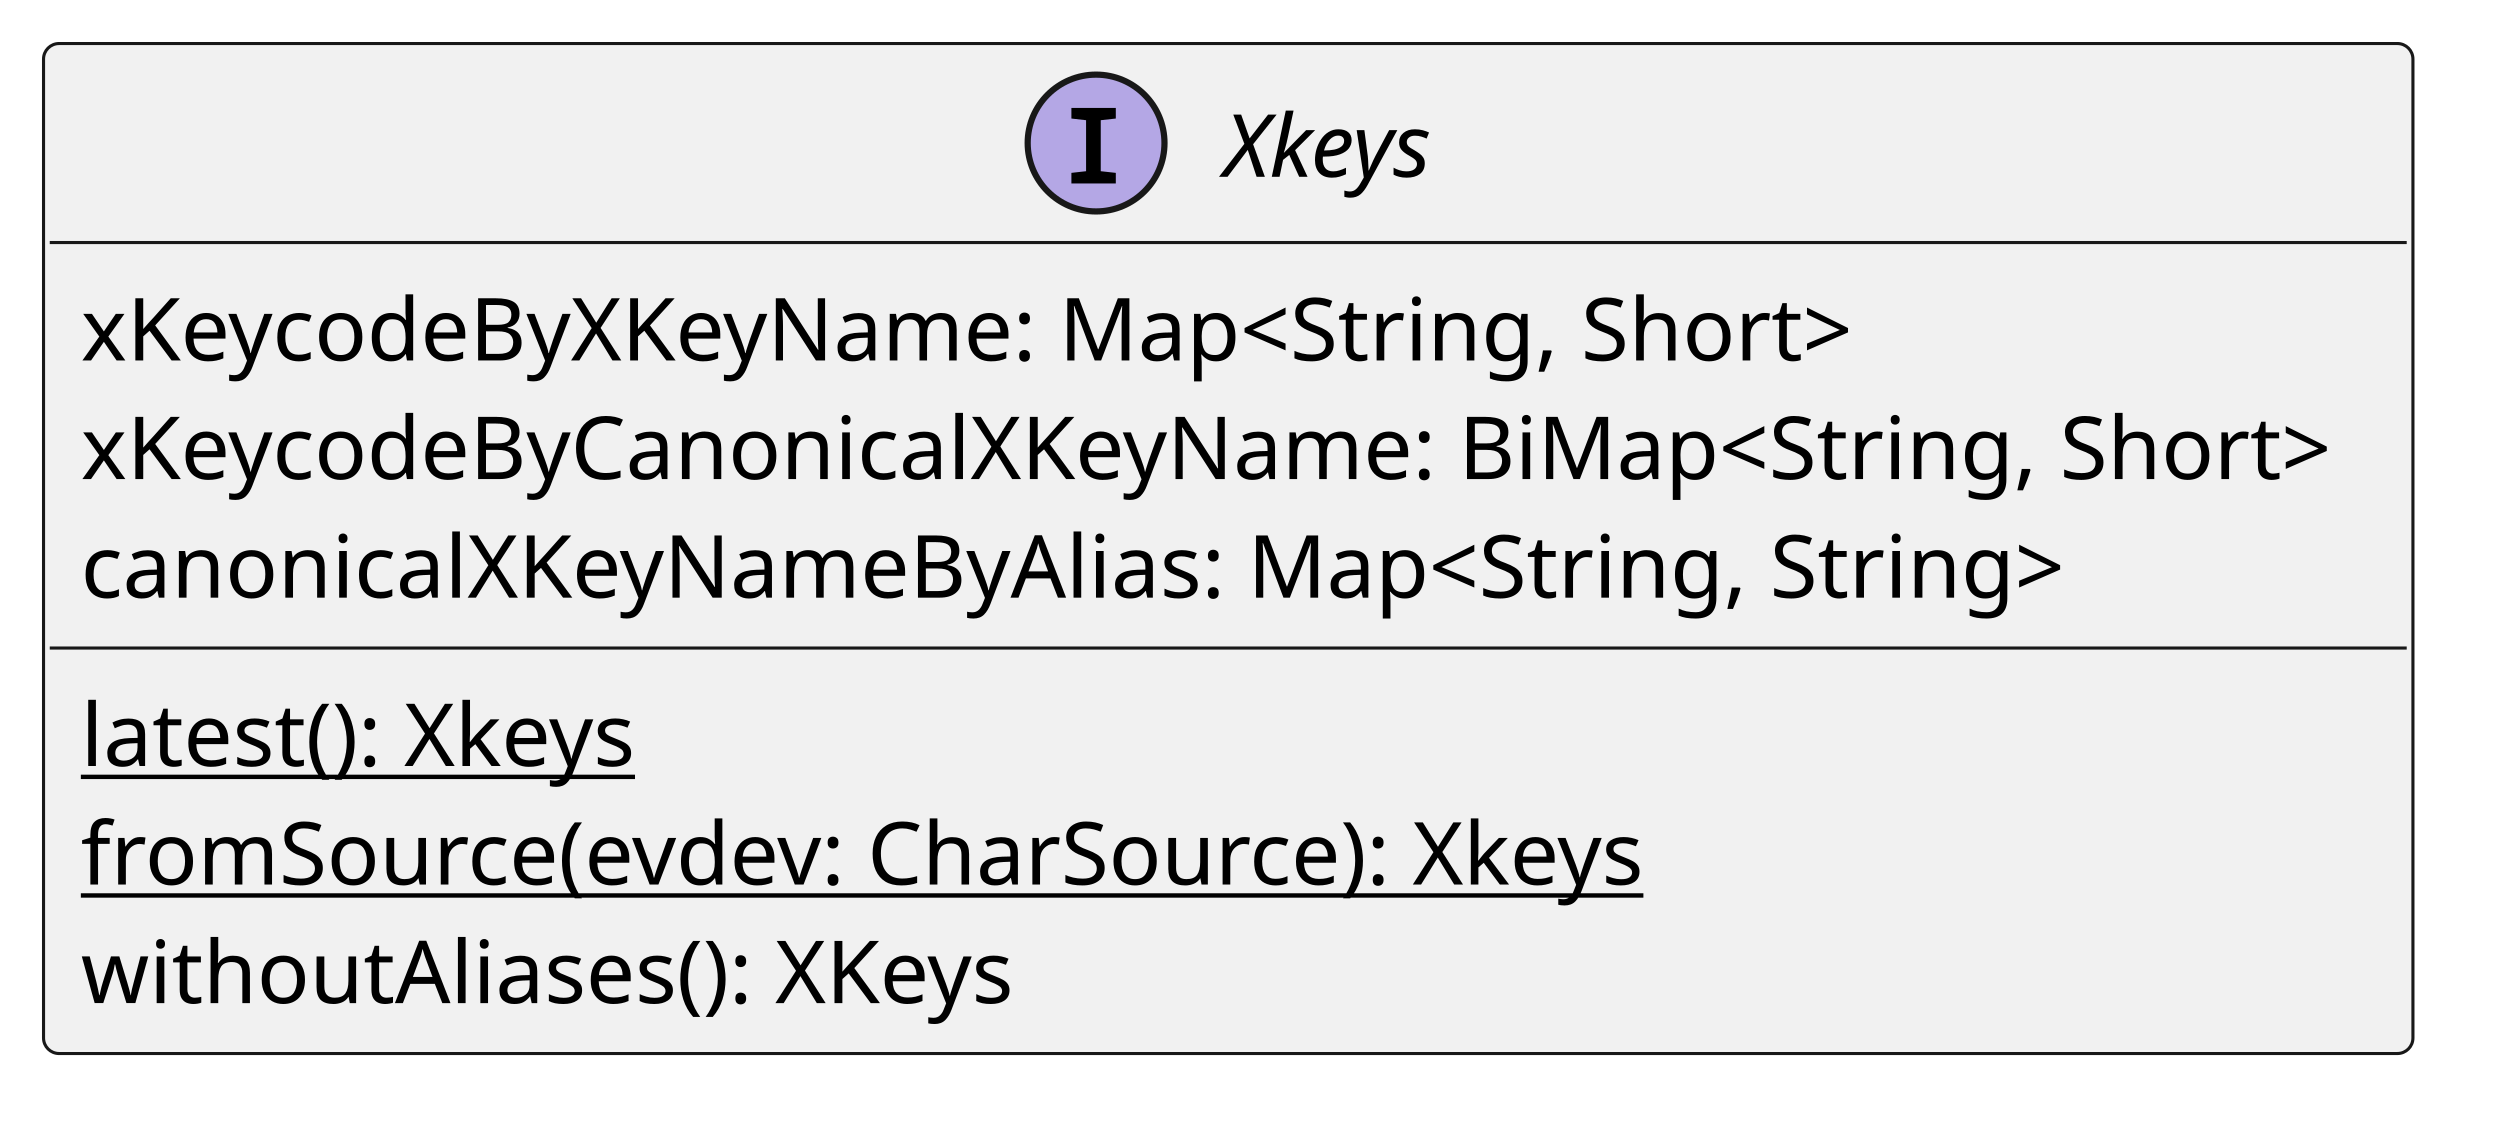
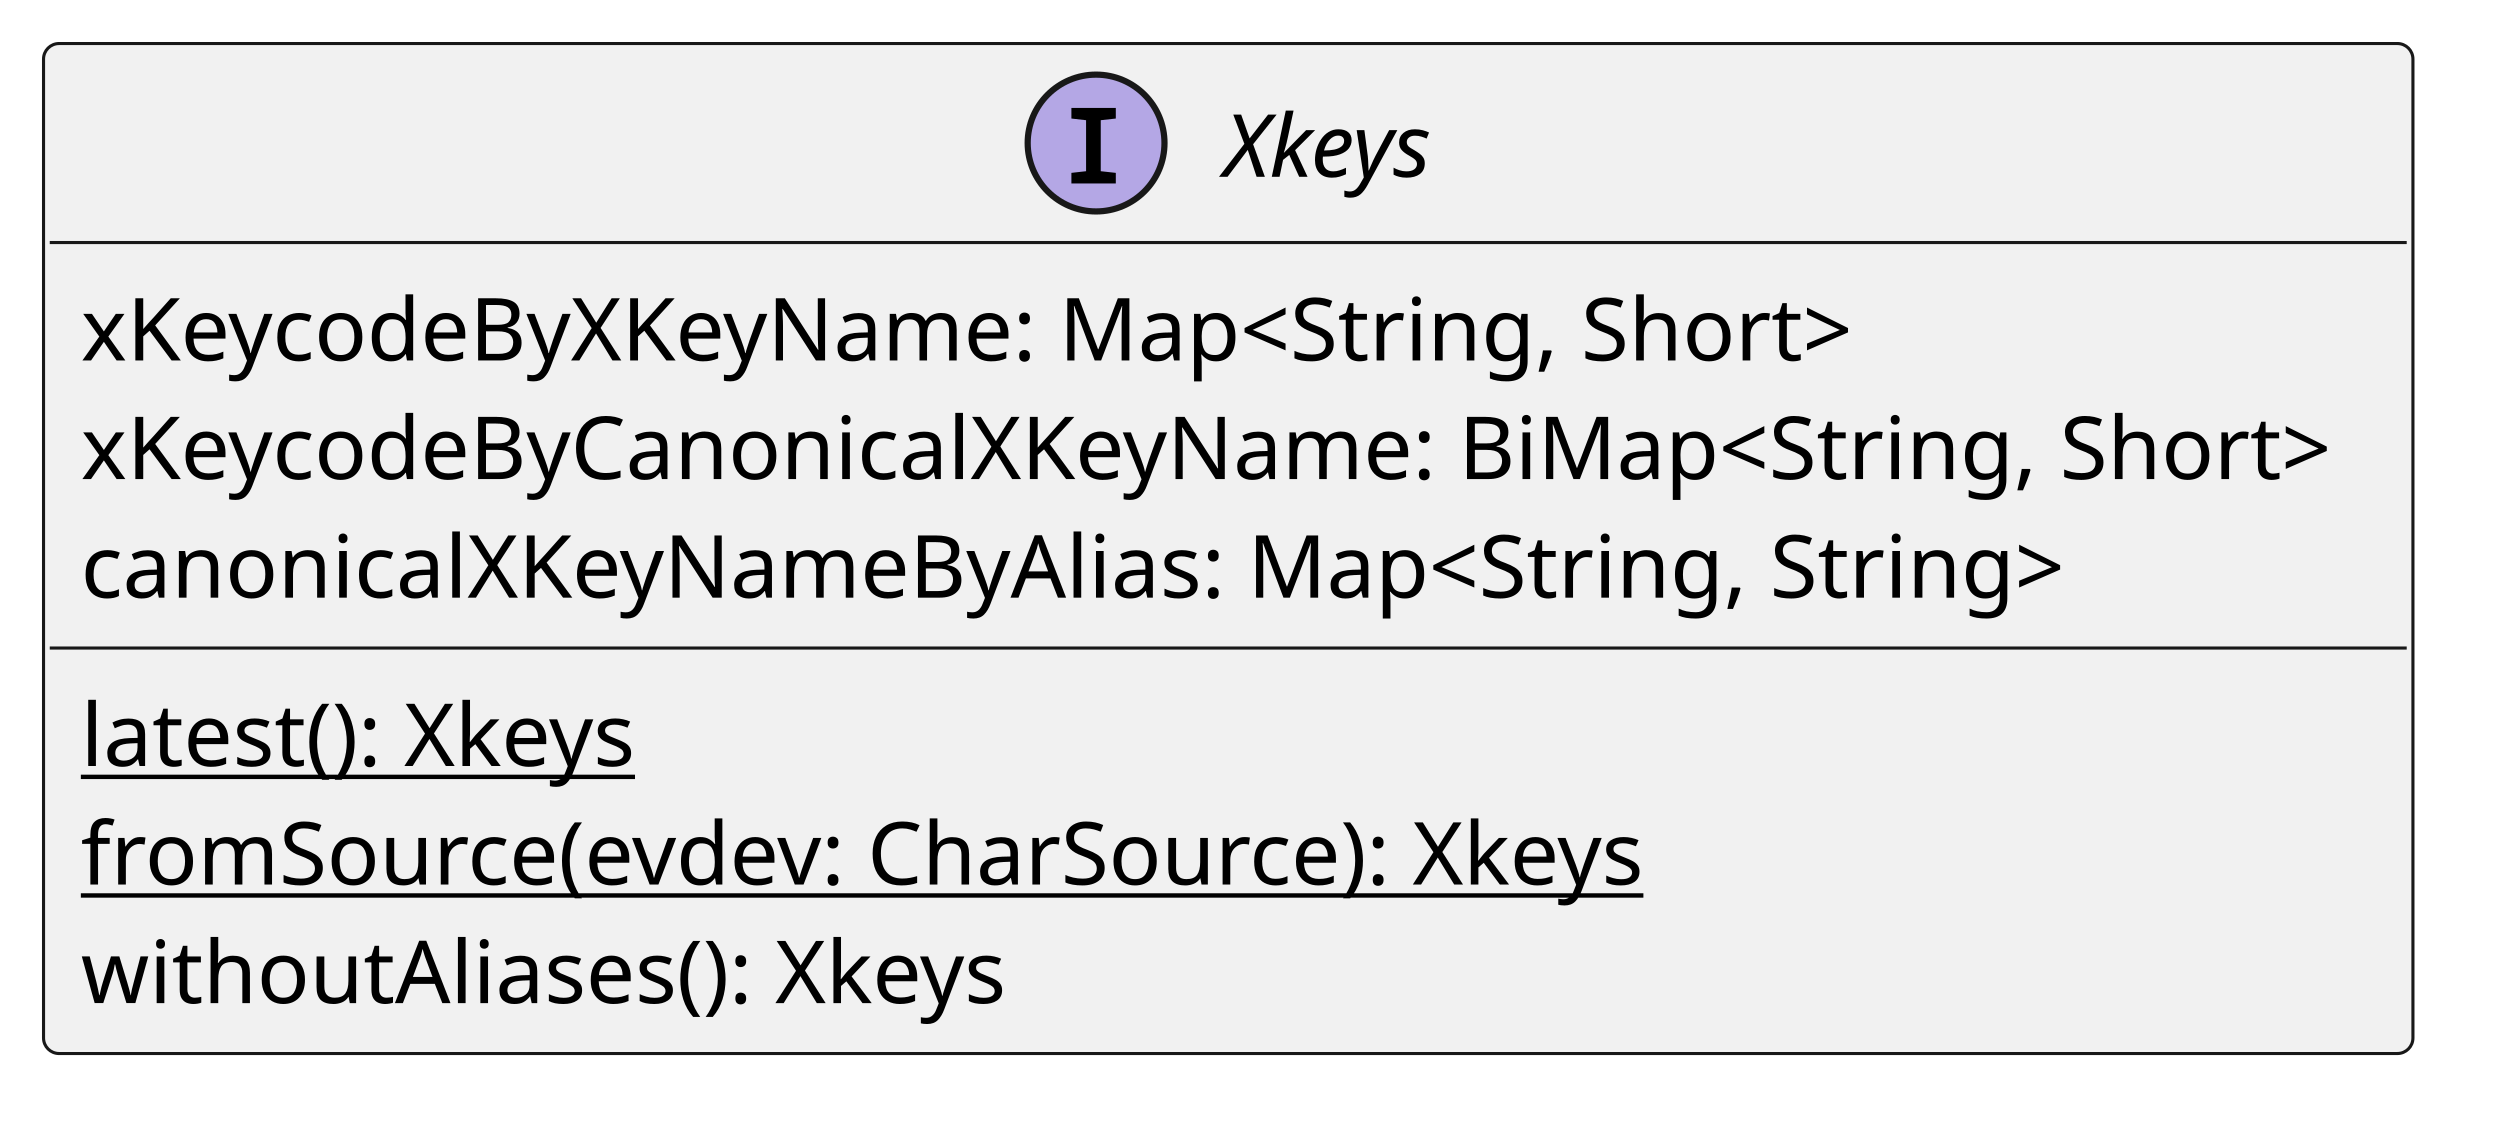
<svg xmlns="http://www.w3.org/2000/svg" contentStyleType="text/css" height="183px" preserveAspectRatio="none" style="width:402px;height:183px;background:#FFFFFF;" version="1.1" viewBox="0 0 402 183" width="402px" zoomAndPan="magnify">
  <defs />
  <g>
    <g id="elem_Xkeys">
      <rect codeLine="2" fill="#F1F1F1" height="162.407" id="Xkeys" rx="2.5" ry="2.5" style="stroke:#181818;stroke-width:0.5;" width="381" x="7" y="7" />
      <ellipse cx="176.25" cy="23" fill="#B4A7E5" rx="11" ry="11" style="stroke:#181818;stroke-width:1.0;" />
      <path d="M172.281,29.5 L172.281,27.797 L174.641,27.531 L174.641,19.328 L172.281,19.062 L172.281,17.359 L179.422,17.359 L179.422,19.062 L177,19.328 L177,27.531 L179.422,27.797 L179.422,29.5 L172.281,29.5 Z " fill="#000000" />
      <text fill="#000000" font-family="sans-serif" font-size="14" font-style="italic" lengthAdjust="spacing" textLength="34" x="196.75" y="28.432">Xkeys</text>
      <line style="stroke:#181818;stroke-width:0.5;" x1="8" x2="387" y1="39" y2="39" />
      <text fill="#000000" font-family="sans-serif" font-size="14" lengthAdjust="spacing" textLength="290" x="13" y="57.966">xKeycodeByXKeyName: Map&lt;String, Short&gt;</text>
      <text fill="#000000" font-family="sans-serif" font-size="14" lengthAdjust="spacing" textLength="369" x="13" y="77.034">xKeycodeByCanonicalXKeyName: BiMap&lt;String, Short&gt;</text>
      <text fill="#000000" font-family="sans-serif" font-size="14" lengthAdjust="spacing" textLength="328" x="13" y="96.102">canonicalXKeyNameByAlias: Map&lt;String, String&gt;</text>
      <line style="stroke:#181818;stroke-width:0.5;" x1="8" x2="387" y1="104.204" y2="104.204" />
      <text fill="#000000" font-family="sans-serif" font-size="14" lengthAdjust="spacing" text-decoration="underline" textLength="90" x="13" y="123.17">latest(): Xkeys</text>
      <text fill="#000000" font-family="sans-serif" font-size="14" lengthAdjust="spacing" text-decoration="underline" textLength="256" x="13" y="142.238">fromSource(evdev: CharSource): Xkeys</text>
-       <text fill="#000000" font-family="sans-serif" font-size="14" lengthAdjust="spacing" textLength="153" x="13" y="161.305">withoutAliases(): XKeys</text>
+       <text fill="#000000" font-family="sans-serif" font-size="14" lengthAdjust="spacing" textLength="151" x="13" y="161.305">withoutAliases(): Xkeys</text>
    </g>
  </g>
</svg>
